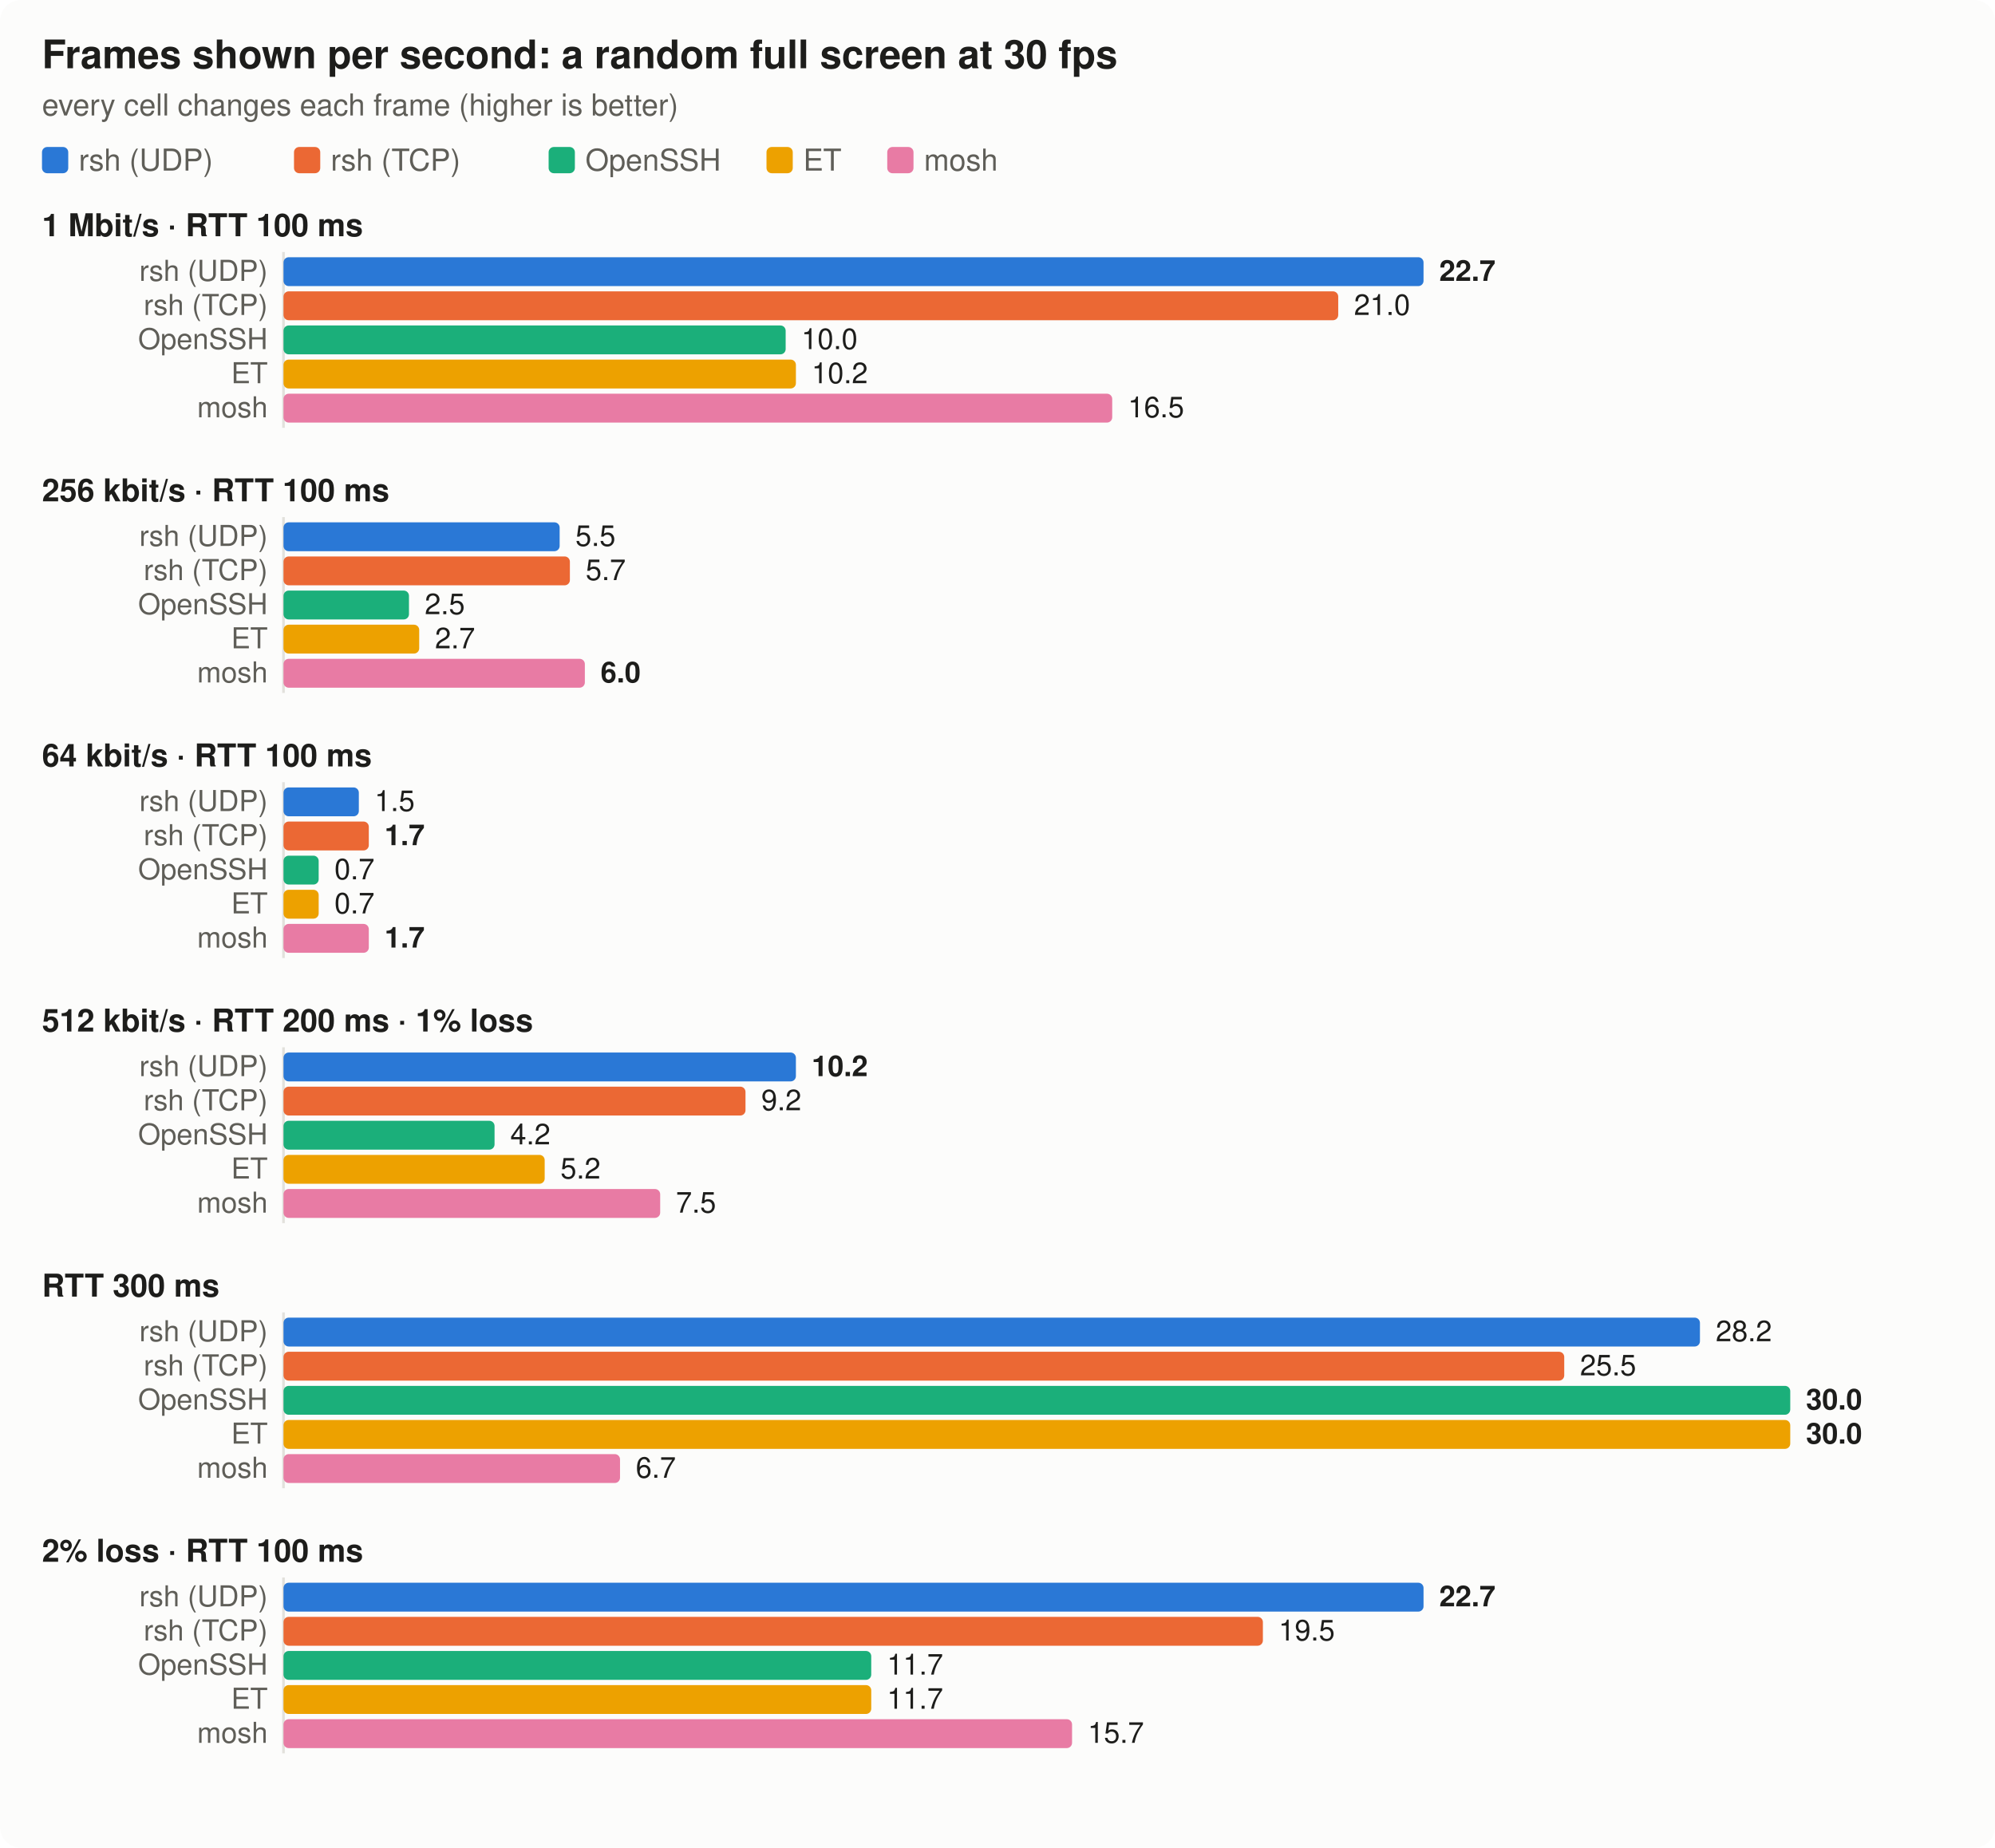
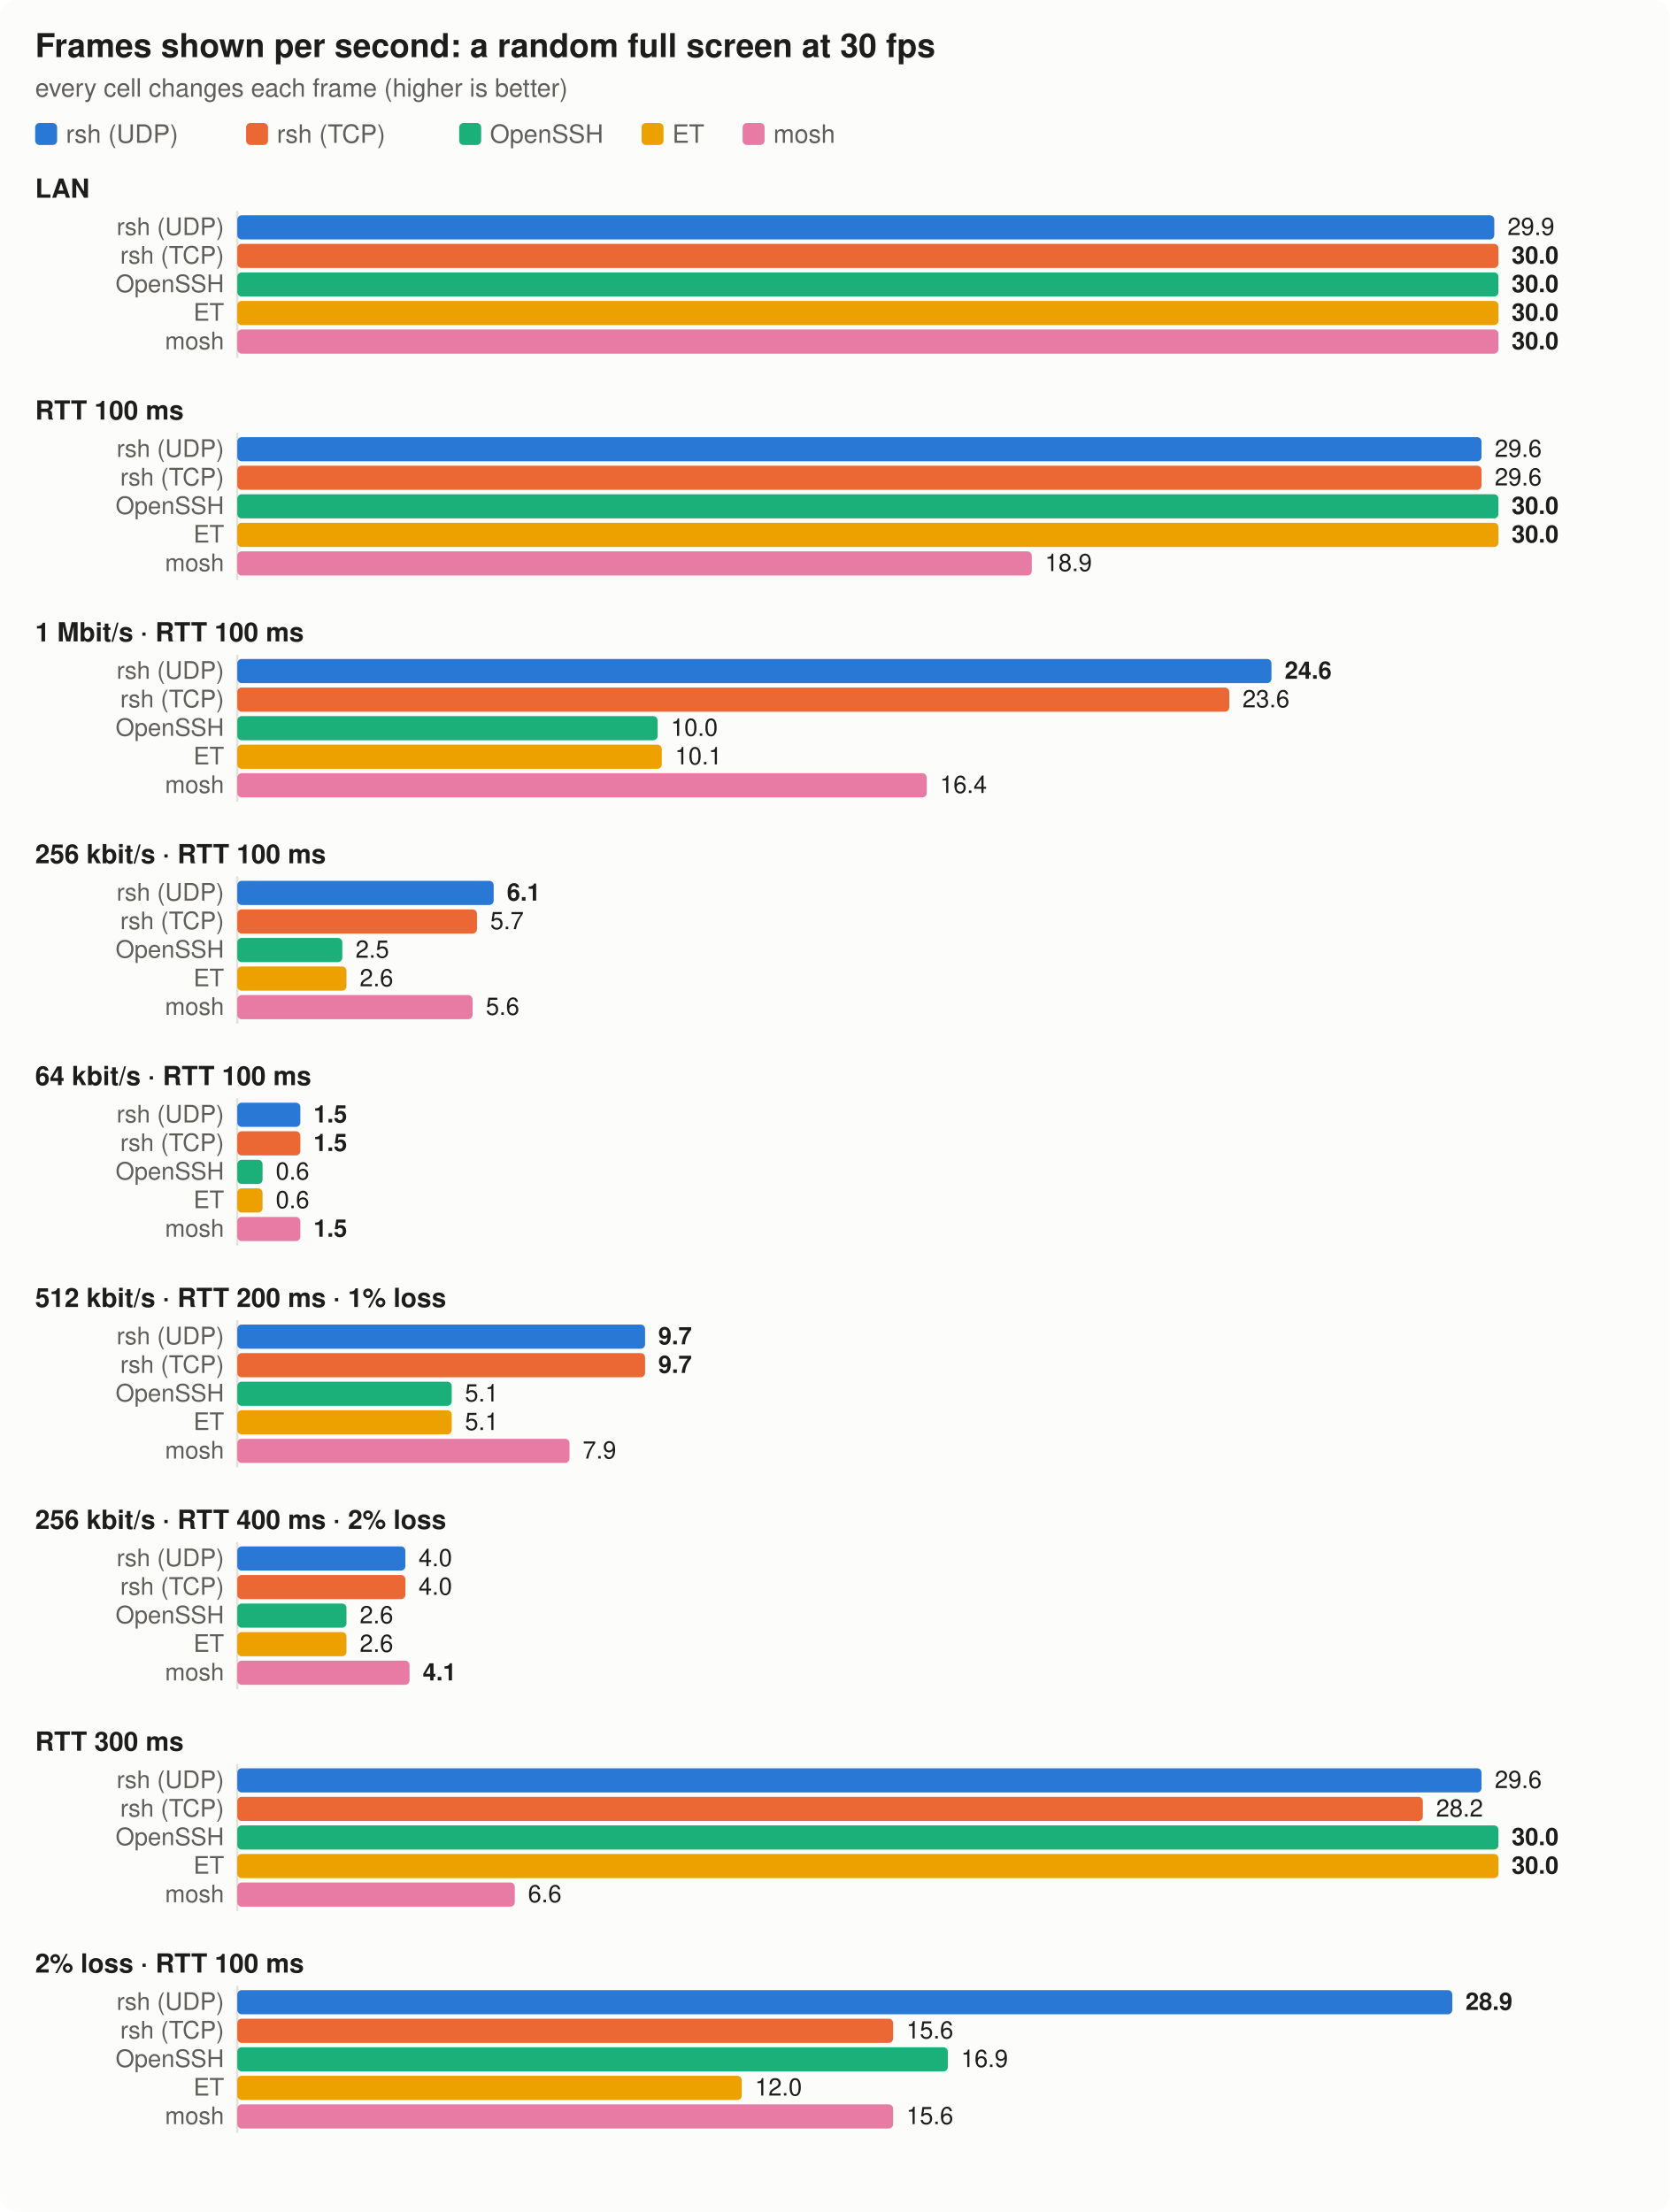
- <svg xmlns="http://www.w3.org/2000/svg" width="760" height="704" viewBox="0 0 760 704" role="img" aria-label="Frames shown per second: a random full screen at 30 fps">
+ <svg xmlns="http://www.w3.org/2000/svg" width="760" height="1007" viewBox="0 0 760 1007" role="img" aria-label="Frames shown per second: a random full screen at 30 fps">
  <style>svg{font-family:-apple-system,BlinkMacSystemFont,'Segoe UI',Helvetica,Arial,sans-serif}.bg{fill:#fcfcfb}.t1{fill:#1d1d1b}.t2{fill:#5f5e58}.axis{stroke:#e2e1dc}.s-rsh{fill:#2a78d6}.s-rsh_tcp{fill:#eb6834}.s-ssh{fill:#1baf7a}.s-et{fill:#eda100}.s-mosh{fill:#e87ba4}@media (prefers-color-scheme:dark){.bg{fill:#1a1a19}.t1{fill:#f0efec}.t2{fill:#c3c2b7}.axis{stroke:#3a3a37}.s-rsh{fill:#3987e5}.s-rsh_tcp{fill:#d95926}.s-ssh{fill:#199e70}.s-et{fill:#c98500}.s-mosh{fill:#d55181}}</style>
  <rect class="bg" width="100%" height="100%" rx="8" />
  <text class="t1" x="16" y="26" font-size="15" font-weight="600">Frames shown per second: a random full screen at 30 fps</text>
  <text class="t2" x="16" y="44" font-size="11.5">every cell changes each frame (higher is better)</text>
  <rect class="s-rsh" x="16" y="56" width="10" height="10" rx="2" />
  <text class="t2" x="30" y="65" font-size="11.5">rsh (UDP)</text>
  <rect class="s-rsh_tcp" x="112" y="56" width="10" height="10" rx="2" />
  <text class="t2" x="126" y="65" font-size="11.5">rsh (TCP)</text>
  <rect class="s-ssh" x="209" y="56" width="10" height="10" rx="2" />
  <text class="t2" x="223" y="65" font-size="11.5">OpenSSH</text>
  <rect class="s-et" x="292" y="56" width="10" height="10" rx="2" />
  <text class="t2" x="306" y="65" font-size="11.5">ET</text>
  <rect class="s-mosh" x="338" y="56" width="10" height="10" rx="2" />
  <text class="t2" x="352" y="65" font-size="11.5">mosh</text>
-   <text class="t1" x="16" y="90" font-size="12" font-weight="600">1 Mbit/s · RTT 100 ms</text>
+   <text class="t1" x="16" y="90" font-size="12" font-weight="600">LAN</text>
  <line class="axis" x1="108" y1="96" x2="108" y2="163" stroke-width="1" />
  <text class="t2" x="102" y="107" font-size="11" text-anchor="end">rsh (UDP)</text>
-   <rect class="s-rsh" x="108" y="98" width="434.3" height="11" rx="2" />
-   <text class="t1" x="548.3" y="107" font-size="11" font-weight="600">22.7</text>
+   <rect class="s-rsh" x="108" y="98" width="572.1" height="11" rx="2" />
+   <text class="t1" x="686.1" y="107" font-size="11">29.9</text>
  <text class="t2" x="102" y="120" font-size="11" text-anchor="end">rsh (TCP)</text>
-   <rect class="s-rsh_tcp" x="108" y="111" width="401.8" height="11" rx="2" />
-   <text class="t1" x="515.8" y="120" font-size="11">21.0</text>
+   <rect class="s-rsh_tcp" x="108" y="111" width="574.0" height="11" rx="2" />
+   <text class="t1" x="688.0" y="120" font-size="11" font-weight="600">30.0</text>
  <text class="t2" x="102" y="133" font-size="11" text-anchor="end">OpenSSH</text>
-   <rect class="s-ssh" x="108" y="124" width="191.3" height="11" rx="2" />
-   <text class="t1" x="305.3" y="133" font-size="11">10.0</text>
+   <rect class="s-ssh" x="108" y="124" width="574.0" height="11" rx="2" />
+   <text class="t1" x="688.0" y="133" font-size="11" font-weight="600">30.0</text>
  <text class="t2" x="102" y="146" font-size="11" text-anchor="end">ET</text>
-   <rect class="s-et" x="108" y="137" width="195.2" height="11" rx="2" />
-   <text class="t1" x="309.2" y="146" font-size="11">10.2</text>
+   <rect class="s-et" x="108" y="137" width="574.0" height="11" rx="2" />
+   <text class="t1" x="688.0" y="146" font-size="11" font-weight="600">30.0</text>
  <text class="t2" x="102" y="159" font-size="11" text-anchor="end">mosh</text>
-   <rect class="s-mosh" x="108" y="150" width="315.7" height="11" rx="2" />
-   <text class="t1" x="429.7" y="159" font-size="11">16.5</text>
-   <text class="t1" x="16" y="191" font-size="12" font-weight="600">256 kbit/s · RTT 100 ms</text>
+   <rect class="s-mosh" x="108" y="150" width="574.0" height="11" rx="2" />
+   <text class="t1" x="688.0" y="159" font-size="11" font-weight="600">30.0</text>
+   <text class="t1" x="16" y="191" font-size="12" font-weight="600">RTT 100 ms</text>
  <line class="axis" x1="108" y1="197" x2="108" y2="264" stroke-width="1" />
  <text class="t2" x="102" y="208" font-size="11" text-anchor="end">rsh (UDP)</text>
-   <rect class="s-rsh" x="108" y="199" width="105.2" height="11" rx="2" />
-   <text class="t1" x="219.2" y="208" font-size="11">5.5</text>
+   <rect class="s-rsh" x="108" y="199" width="566.3" height="11" rx="2" />
+   <text class="t1" x="680.3" y="208" font-size="11">29.6</text>
  <text class="t2" x="102" y="221" font-size="11" text-anchor="end">rsh (TCP)</text>
-   <rect class="s-rsh_tcp" x="108" y="212" width="109.1" height="11" rx="2" />
-   <text class="t1" x="223.1" y="221" font-size="11">5.7</text>
+   <rect class="s-rsh_tcp" x="108" y="212" width="566.3" height="11" rx="2" />
+   <text class="t1" x="680.3" y="221" font-size="11">29.6</text>
  <text class="t2" x="102" y="234" font-size="11" text-anchor="end">OpenSSH</text>
-   <rect class="s-ssh" x="108" y="225" width="47.8" height="11" rx="2" />
-   <text class="t1" x="161.8" y="234" font-size="11">2.5</text>
+   <rect class="s-ssh" x="108" y="225" width="574.0" height="11" rx="2" />
+   <text class="t1" x="688.0" y="234" font-size="11" font-weight="600">30.0</text>
  <text class="t2" x="102" y="247" font-size="11" text-anchor="end">ET</text>
-   <rect class="s-et" x="108" y="238" width="51.7" height="11" rx="2" />
-   <text class="t1" x="165.7" y="247" font-size="11">2.7</text>
+   <rect class="s-et" x="108" y="238" width="574.0" height="11" rx="2" />
+   <text class="t1" x="688.0" y="247" font-size="11" font-weight="600">30.0</text>
  <text class="t2" x="102" y="260" font-size="11" text-anchor="end">mosh</text>
-   <rect class="s-mosh" x="108" y="251" width="114.8" height="11" rx="2" />
-   <text class="t1" x="228.8" y="260" font-size="11" font-weight="600">6.0</text>
-   <text class="t1" x="16" y="292" font-size="12" font-weight="600">64 kbit/s · RTT 100 ms</text>
+   <rect class="s-mosh" x="108" y="251" width="361.6" height="11" rx="2" />
+   <text class="t1" x="475.6" y="260" font-size="11">18.9</text>
+   <text class="t1" x="16" y="292" font-size="12" font-weight="600">1 Mbit/s · RTT 100 ms</text>
  <line class="axis" x1="108" y1="298" x2="108" y2="365" stroke-width="1" />
  <text class="t2" x="102" y="309" font-size="11" text-anchor="end">rsh (UDP)</text>
-   <rect class="s-rsh" x="108" y="300" width="28.7" height="11" rx="2" />
-   <text class="t1" x="142.7" y="309" font-size="11">1.5</text>
+   <rect class="s-rsh" x="108" y="300" width="470.7" height="11" rx="2" />
+   <text class="t1" x="584.7" y="309" font-size="11" font-weight="600">24.6</text>
  <text class="t2" x="102" y="322" font-size="11" text-anchor="end">rsh (TCP)</text>
-   <rect class="s-rsh_tcp" x="108" y="313" width="32.5" height="11" rx="2" />
-   <text class="t1" x="146.5" y="322" font-size="11" font-weight="600">1.7</text>
+   <rect class="s-rsh_tcp" x="108" y="313" width="451.5" height="11" rx="2" />
+   <text class="t1" x="565.5" y="322" font-size="11">23.6</text>
  <text class="t2" x="102" y="335" font-size="11" text-anchor="end">OpenSSH</text>
-   <rect class="s-ssh" x="108" y="326" width="13.4" height="11" rx="2" />
-   <text class="t1" x="127.4" y="335" font-size="11">0.7</text>
+   <rect class="s-ssh" x="108" y="326" width="191.3" height="11" rx="2" />
+   <text class="t1" x="305.3" y="335" font-size="11">10.0</text>
  <text class="t2" x="102" y="348" font-size="11" text-anchor="end">ET</text>
-   <rect class="s-et" x="108" y="339" width="13.4" height="11" rx="2" />
-   <text class="t1" x="127.4" y="348" font-size="11">0.7</text>
+   <rect class="s-et" x="108" y="339" width="193.2" height="11" rx="2" />
+   <text class="t1" x="307.2" y="348" font-size="11">10.1</text>
  <text class="t2" x="102" y="361" font-size="11" text-anchor="end">mosh</text>
-   <rect class="s-mosh" x="108" y="352" width="32.5" height="11" rx="2" />
-   <text class="t1" x="146.5" y="361" font-size="11" font-weight="600">1.7</text>
-   <text class="t1" x="16" y="393" font-size="12" font-weight="600">512 kbit/s · RTT 200 ms · 1% loss</text>
+   <rect class="s-mosh" x="108" y="352" width="313.8" height="11" rx="2" />
+   <text class="t1" x="427.8" y="361" font-size="11">16.4</text>
+   <text class="t1" x="16" y="393" font-size="12" font-weight="600">256 kbit/s · RTT 100 ms</text>
  <line class="axis" x1="108" y1="399" x2="108" y2="466" stroke-width="1" />
  <text class="t2" x="102" y="410" font-size="11" text-anchor="end">rsh (UDP)</text>
-   <rect class="s-rsh" x="108" y="401" width="195.2" height="11" rx="2" />
-   <text class="t1" x="309.2" y="410" font-size="11" font-weight="600">10.2</text>
+   <rect class="s-rsh" x="108" y="401" width="116.7" height="11" rx="2" />
+   <text class="t1" x="230.7" y="410" font-size="11" font-weight="600">6.1</text>
  <text class="t2" x="102" y="423" font-size="11" text-anchor="end">rsh (TCP)</text>
-   <rect class="s-rsh_tcp" x="108" y="414" width="176.0" height="11" rx="2" />
-   <text class="t1" x="290.0" y="423" font-size="11">9.2</text>
+   <rect class="s-rsh_tcp" x="108" y="414" width="109.1" height="11" rx="2" />
+   <text class="t1" x="223.1" y="423" font-size="11">5.7</text>
  <text class="t2" x="102" y="436" font-size="11" text-anchor="end">OpenSSH</text>
-   <rect class="s-ssh" x="108" y="427" width="80.4" height="11" rx="2" />
-   <text class="t1" x="194.4" y="436" font-size="11">4.2</text>
+   <rect class="s-ssh" x="108" y="427" width="47.8" height="11" rx="2" />
+   <text class="t1" x="161.8" y="436" font-size="11">2.5</text>
  <text class="t2" x="102" y="449" font-size="11" text-anchor="end">ET</text>
-   <rect class="s-et" x="108" y="440" width="99.5" height="11" rx="2" />
-   <text class="t1" x="213.5" y="449" font-size="11">5.2</text>
+   <rect class="s-et" x="108" y="440" width="49.7" height="11" rx="2" />
+   <text class="t1" x="163.7" y="449" font-size="11">2.6</text>
  <text class="t2" x="102" y="462" font-size="11" text-anchor="end">mosh</text>
-   <rect class="s-mosh" x="108" y="453" width="143.5" height="11" rx="2" />
-   <text class="t1" x="257.5" y="462" font-size="11">7.5</text>
-   <text class="t1" x="16" y="494" font-size="12" font-weight="600">RTT 300 ms</text>
+   <rect class="s-mosh" x="108" y="453" width="107.1" height="11" rx="2" />
+   <text class="t1" x="221.1" y="462" font-size="11">5.6</text>
+   <text class="t1" x="16" y="494" font-size="12" font-weight="600">64 kbit/s · RTT 100 ms</text>
  <line class="axis" x1="108" y1="500" x2="108" y2="567" stroke-width="1" />
  <text class="t2" x="102" y="511" font-size="11" text-anchor="end">rsh (UDP)</text>
-   <rect class="s-rsh" x="108" y="502" width="539.6" height="11" rx="2" />
-   <text class="t1" x="653.6" y="511" font-size="11">28.2</text>
+   <rect class="s-rsh" x="108" y="502" width="28.7" height="11" rx="2" />
+   <text class="t1" x="142.7" y="511" font-size="11" font-weight="600">1.5</text>
  <text class="t2" x="102" y="524" font-size="11" text-anchor="end">rsh (TCP)</text>
-   <rect class="s-rsh_tcp" x="108" y="515" width="487.9" height="11" rx="2" />
-   <text class="t1" x="601.9" y="524" font-size="11">25.5</text>
+   <rect class="s-rsh_tcp" x="108" y="515" width="28.7" height="11" rx="2" />
+   <text class="t1" x="142.7" y="524" font-size="11" font-weight="600">1.5</text>
  <text class="t2" x="102" y="537" font-size="11" text-anchor="end">OpenSSH</text>
-   <rect class="s-ssh" x="108" y="528" width="574.0" height="11" rx="2" />
-   <text class="t1" x="688.0" y="537" font-size="11" font-weight="600">30.0</text>
+   <rect class="s-ssh" x="108" y="528" width="11.5" height="11" rx="2" />
+   <text class="t1" x="125.5" y="537" font-size="11">0.6</text>
  <text class="t2" x="102" y="550" font-size="11" text-anchor="end">ET</text>
-   <rect class="s-et" x="108" y="541" width="574.0" height="11" rx="2" />
-   <text class="t1" x="688.0" y="550" font-size="11" font-weight="600">30.0</text>
+   <rect class="s-et" x="108" y="541" width="11.5" height="11" rx="2" />
+   <text class="t1" x="125.5" y="550" font-size="11">0.6</text>
  <text class="t2" x="102" y="563" font-size="11" text-anchor="end">mosh</text>
-   <rect class="s-mosh" x="108" y="554" width="128.2" height="11" rx="2" />
-   <text class="t1" x="242.2" y="563" font-size="11">6.7</text>
-   <text class="t1" x="16" y="595" font-size="12" font-weight="600">2% loss · RTT 100 ms</text>
+   <rect class="s-mosh" x="108" y="554" width="28.7" height="11" rx="2" />
+   <text class="t1" x="142.7" y="563" font-size="11" font-weight="600">1.5</text>
+   <text class="t1" x="16" y="595" font-size="12" font-weight="600">512 kbit/s · RTT 200 ms · 1% loss</text>
  <line class="axis" x1="108" y1="601" x2="108" y2="668" stroke-width="1" />
  <text class="t2" x="102" y="612" font-size="11" text-anchor="end">rsh (UDP)</text>
-   <rect class="s-rsh" x="108" y="603" width="434.3" height="11" rx="2" />
-   <text class="t1" x="548.3" y="612" font-size="11" font-weight="600">22.7</text>
+   <rect class="s-rsh" x="108" y="603" width="185.6" height="11" rx="2" />
+   <text class="t1" x="299.6" y="612" font-size="11" font-weight="600">9.7</text>
  <text class="t2" x="102" y="625" font-size="11" text-anchor="end">rsh (TCP)</text>
-   <rect class="s-rsh_tcp" x="108" y="616" width="373.1" height="11" rx="2" />
-   <text class="t1" x="487.1" y="625" font-size="11">19.5</text>
+   <rect class="s-rsh_tcp" x="108" y="616" width="185.6" height="11" rx="2" />
+   <text class="t1" x="299.6" y="625" font-size="11" font-weight="600">9.7</text>
  <text class="t2" x="102" y="638" font-size="11" text-anchor="end">OpenSSH</text>
-   <rect class="s-ssh" x="108" y="629" width="223.9" height="11" rx="2" />
-   <text class="t1" x="337.9" y="638" font-size="11">11.7</text>
+   <rect class="s-ssh" x="108" y="629" width="97.6" height="11" rx="2" />
+   <text class="t1" x="211.6" y="638" font-size="11">5.1</text>
  <text class="t2" x="102" y="651" font-size="11" text-anchor="end">ET</text>
-   <rect class="s-et" x="108" y="642" width="223.9" height="11" rx="2" />
-   <text class="t1" x="337.9" y="651" font-size="11">11.7</text>
+   <rect class="s-et" x="108" y="642" width="97.6" height="11" rx="2" />
+   <text class="t1" x="211.6" y="651" font-size="11">5.1</text>
  <text class="t2" x="102" y="664" font-size="11" text-anchor="end">mosh</text>
-   <rect class="s-mosh" x="108" y="655" width="300.4" height="11" rx="2" />
-   <text class="t1" x="414.4" y="664" font-size="11">15.7</text>
+   <rect class="s-mosh" x="108" y="655" width="151.2" height="11" rx="2" />
+   <text class="t1" x="265.2" y="664" font-size="11">7.9</text>
+   <text class="t1" x="16" y="696" font-size="12" font-weight="600">256 kbit/s · RTT 400 ms · 2% loss</text>
+   <line class="axis" x1="108" y1="702" x2="108" y2="769" stroke-width="1" />
+   <text class="t2" x="102" y="713" font-size="11" text-anchor="end">rsh (UDP)</text>
+   <rect class="s-rsh" x="108" y="704" width="76.5" height="11" rx="2" />
+   <text class="t1" x="190.5" y="713" font-size="11">4.0</text>
+   <text class="t2" x="102" y="726" font-size="11" text-anchor="end">rsh (TCP)</text>
+   <rect class="s-rsh_tcp" x="108" y="717" width="76.5" height="11" rx="2" />
+   <text class="t1" x="190.5" y="726" font-size="11">4.0</text>
+   <text class="t2" x="102" y="739" font-size="11" text-anchor="end">OpenSSH</text>
+   <rect class="s-ssh" x="108" y="730" width="49.7" height="11" rx="2" />
+   <text class="t1" x="163.7" y="739" font-size="11">2.6</text>
+   <text class="t2" x="102" y="752" font-size="11" text-anchor="end">ET</text>
+   <rect class="s-et" x="108" y="743" width="49.7" height="11" rx="2" />
+   <text class="t1" x="163.7" y="752" font-size="11">2.6</text>
+   <text class="t2" x="102" y="765" font-size="11" text-anchor="end">mosh</text>
+   <rect class="s-mosh" x="108" y="756" width="78.4" height="11" rx="2" />
+   <text class="t1" x="192.4" y="765" font-size="11" font-weight="600">4.1</text>
+   <text class="t1" x="16" y="797" font-size="12" font-weight="600">RTT 300 ms</text>
+   <line class="axis" x1="108" y1="803" x2="108" y2="870" stroke-width="1" />
+   <text class="t2" x="102" y="814" font-size="11" text-anchor="end">rsh (UDP)</text>
+   <rect class="s-rsh" x="108" y="805" width="566.3" height="11" rx="2" />
+   <text class="t1" x="680.3" y="814" font-size="11">29.6</text>
+   <text class="t2" x="102" y="827" font-size="11" text-anchor="end">rsh (TCP)</text>
+   <rect class="s-rsh_tcp" x="108" y="818" width="539.6" height="11" rx="2" />
+   <text class="t1" x="653.6" y="827" font-size="11">28.2</text>
+   <text class="t2" x="102" y="840" font-size="11" text-anchor="end">OpenSSH</text>
+   <rect class="s-ssh" x="108" y="831" width="574.0" height="11" rx="2" />
+   <text class="t1" x="688.0" y="840" font-size="11" font-weight="600">30.0</text>
+   <text class="t2" x="102" y="853" font-size="11" text-anchor="end">ET</text>
+   <rect class="s-et" x="108" y="844" width="574.0" height="11" rx="2" />
+   <text class="t1" x="688.0" y="853" font-size="11" font-weight="600">30.0</text>
+   <text class="t2" x="102" y="866" font-size="11" text-anchor="end">mosh</text>
+   <rect class="s-mosh" x="108" y="857" width="126.3" height="11" rx="2" />
+   <text class="t1" x="240.3" y="866" font-size="11">6.6</text>
+   <text class="t1" x="16" y="898" font-size="12" font-weight="600">2% loss · RTT 100 ms</text>
+   <line class="axis" x1="108" y1="904" x2="108" y2="971" stroke-width="1" />
+   <text class="t2" x="102" y="915" font-size="11" text-anchor="end">rsh (UDP)</text>
+   <rect class="s-rsh" x="108" y="906" width="553.0" height="11" rx="2" />
+   <text class="t1" x="667.0" y="915" font-size="11" font-weight="600">28.9</text>
+   <text class="t2" x="102" y="928" font-size="11" text-anchor="end">rsh (TCP)</text>
+   <rect class="s-rsh_tcp" x="108" y="919" width="298.5" height="11" rx="2" />
+   <text class="t1" x="412.5" y="928" font-size="11">15.6</text>
+   <text class="t2" x="102" y="941" font-size="11" text-anchor="end">OpenSSH</text>
+   <rect class="s-ssh" x="108" y="932" width="323.4" height="11" rx="2" />
+   <text class="t1" x="437.4" y="941" font-size="11">16.9</text>
+   <text class="t2" x="102" y="954" font-size="11" text-anchor="end">ET</text>
+   <rect class="s-et" x="108" y="945" width="229.6" height="11" rx="2" />
+   <text class="t1" x="343.6" y="954" font-size="11">12.0</text>
+   <text class="t2" x="102" y="967" font-size="11" text-anchor="end">mosh</text>
+   <rect class="s-mosh" x="108" y="958" width="298.5" height="11" rx="2" />
+   <text class="t1" x="412.5" y="967" font-size="11">15.6</text>
</svg>
